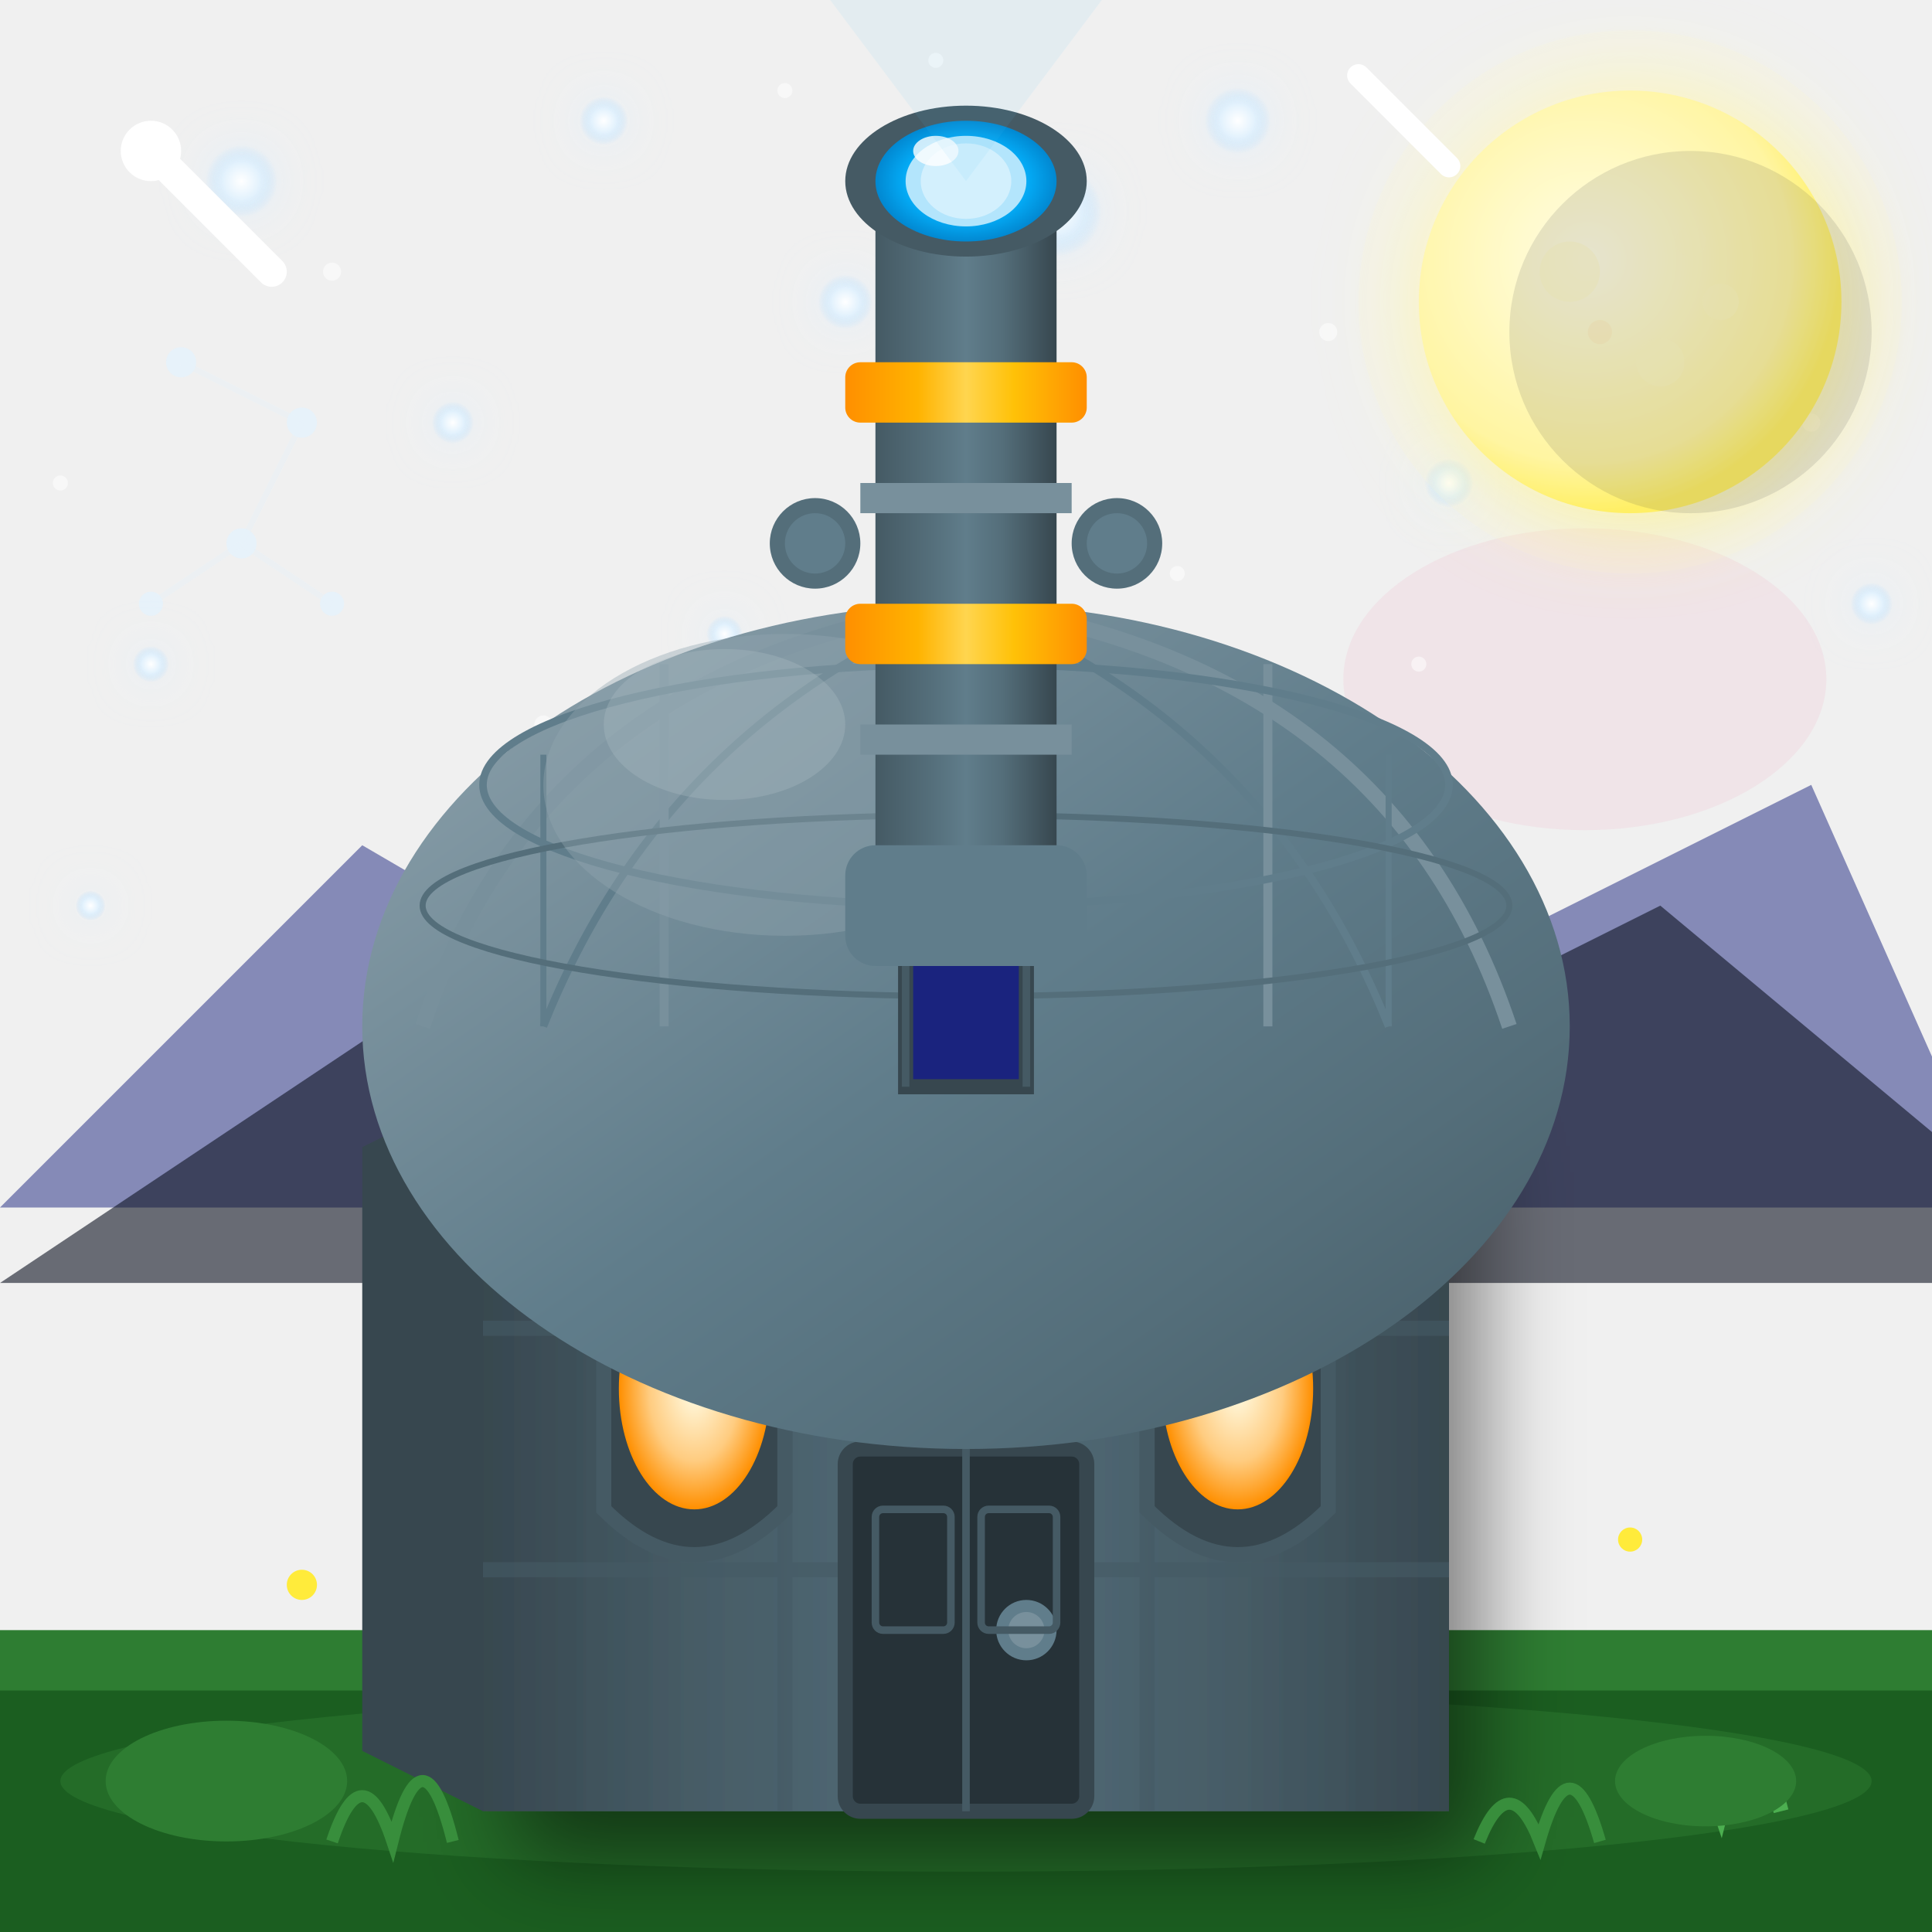
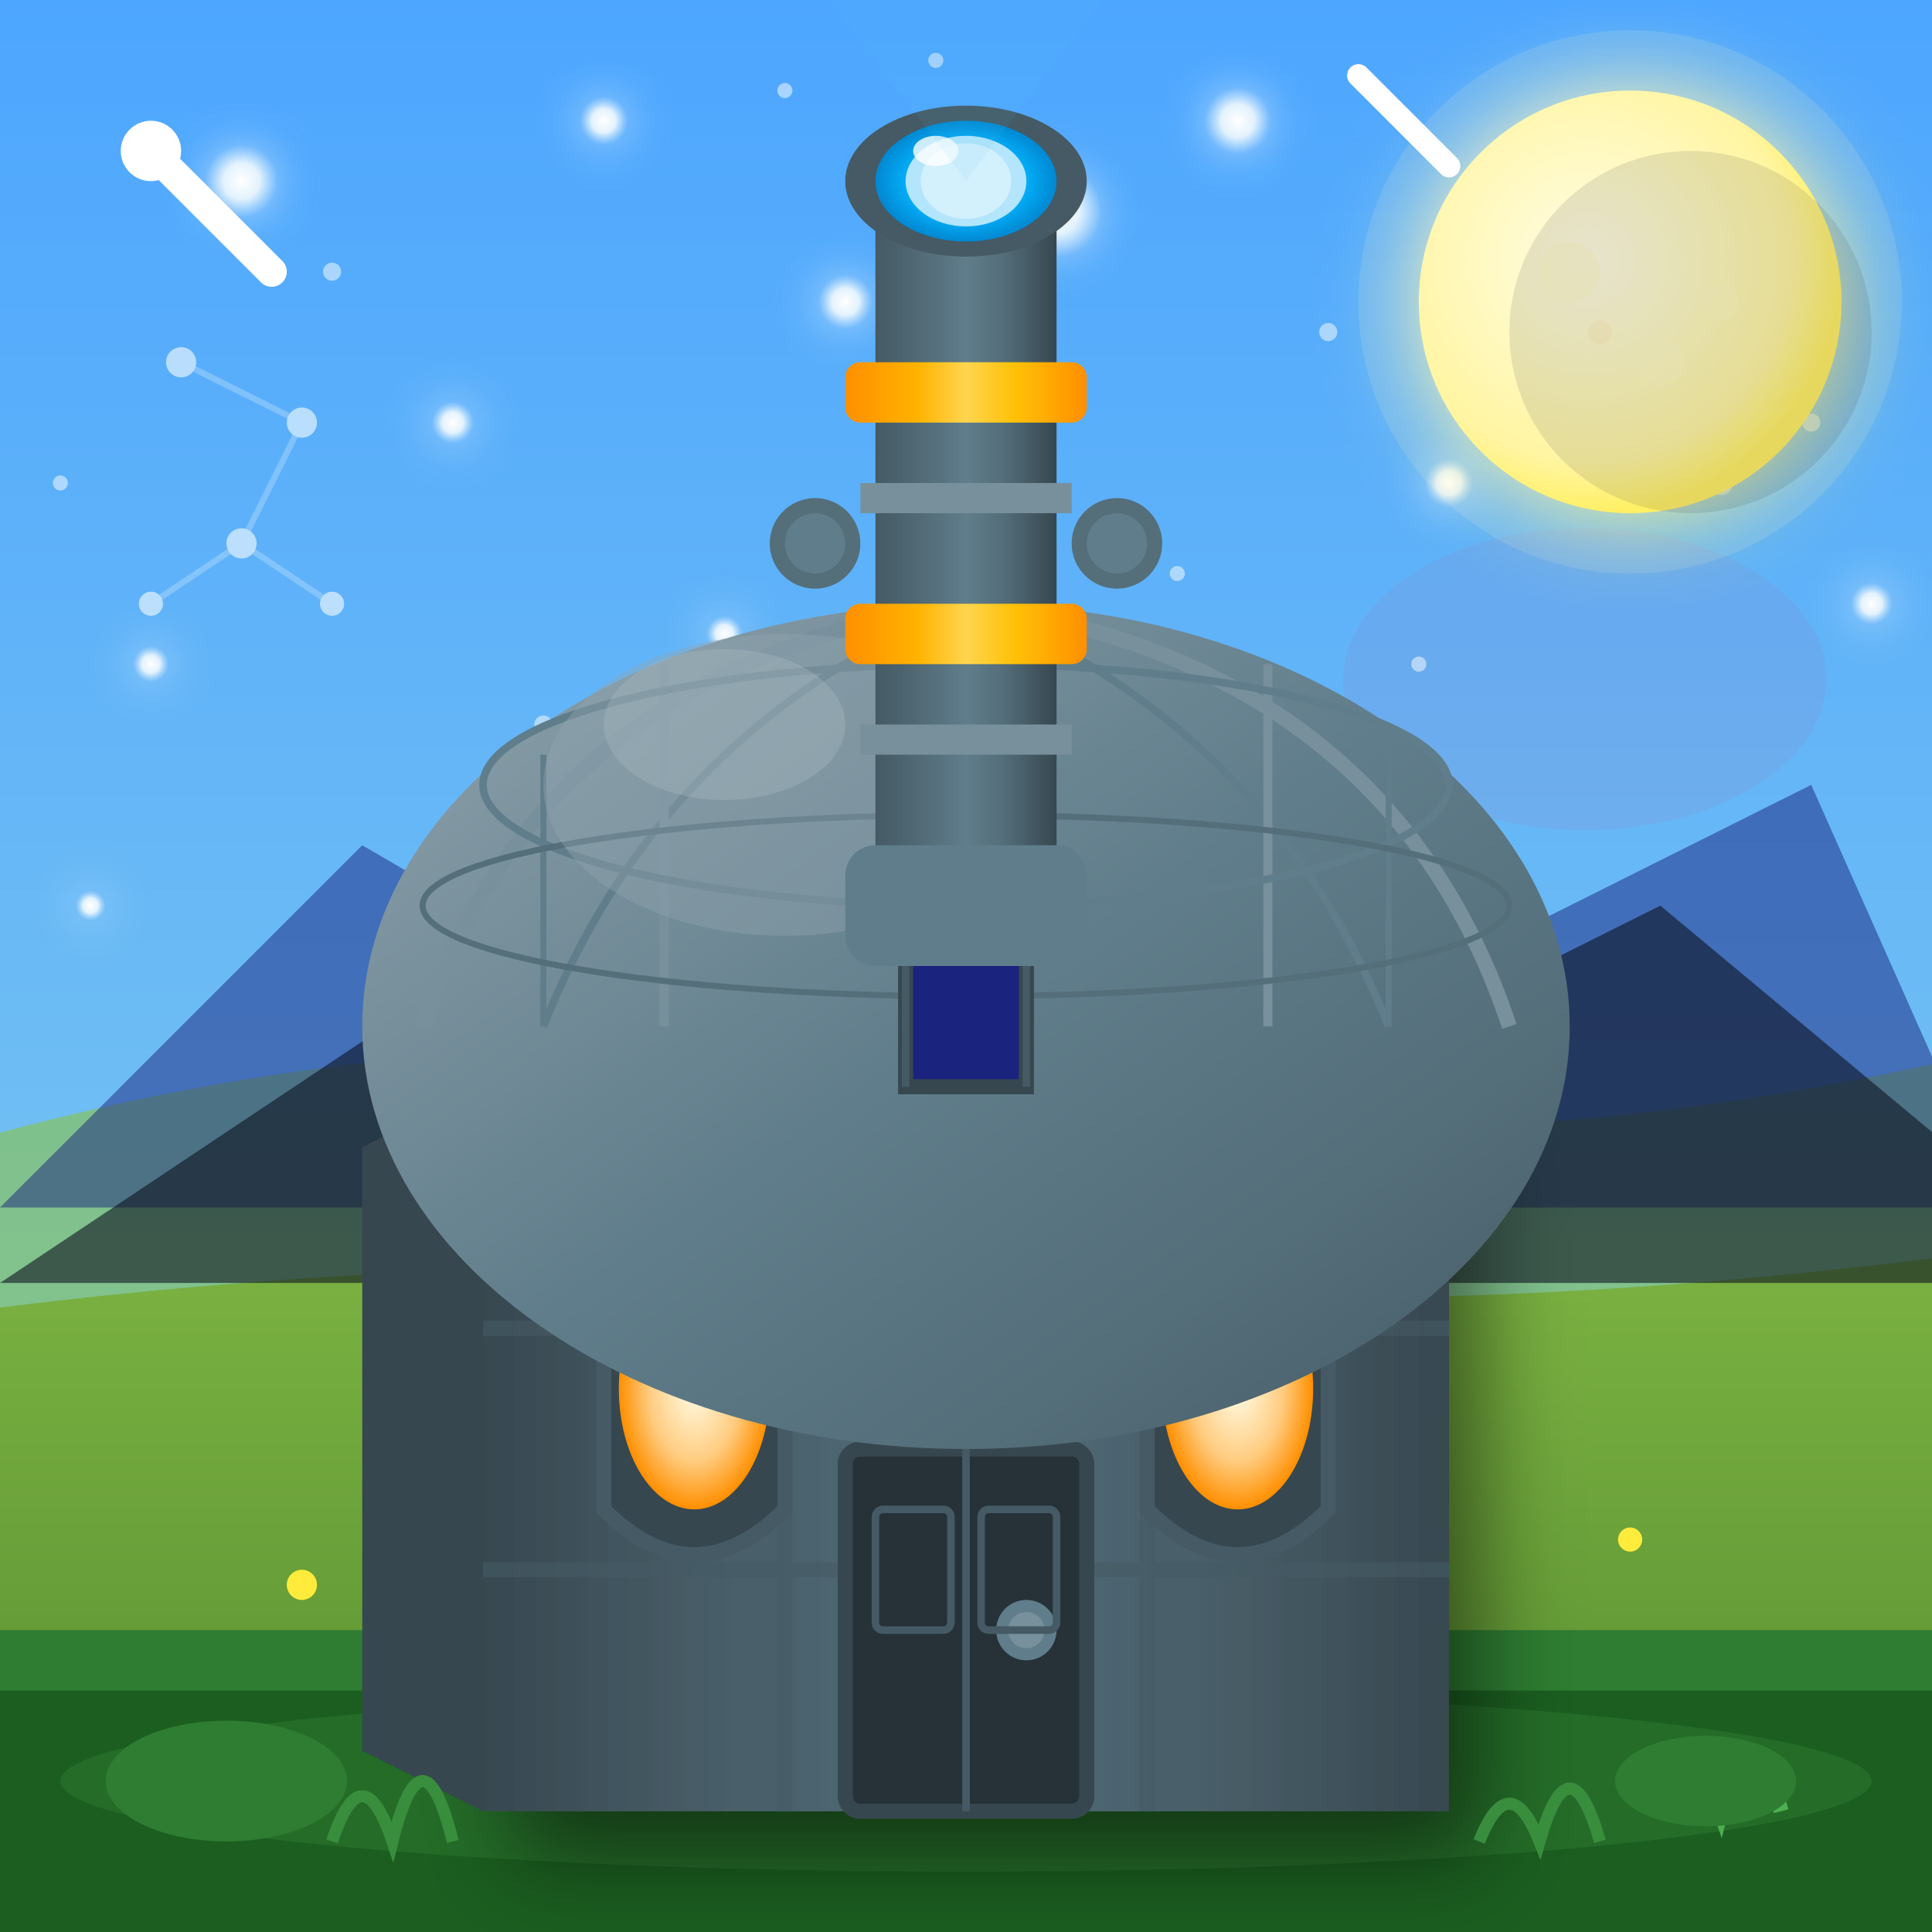
<svg xmlns="http://www.w3.org/2000/svg" viewBox="0 0 128 128" width="128" height="128">
  <defs>
    <linearGradient id="nightSky" x1="0%" y1="0%" x2="0%" y2="100%">
      <stop offset="0%" style="stop-color:#0D1321" />
      <stop offset="25%" style="stop-color:#1A237E" />
      <stop offset="50%" style="stop-color:#283593" />
      <stop offset="75%" style="stop-color:#3F51B5" />
      <stop offset="100%" style="stop-color:#5C6BC0" />
    </linearGradient>
    <linearGradient id="towerWall" x1="0%" y1="0%" x2="100%" y2="0%">
      <stop offset="0%" style="stop-color:#37474F" />
      <stop offset="20%" style="stop-color:#455A64" />
      <stop offset="50%" style="stop-color:#546E7A" />
      <stop offset="80%" style="stop-color:#455A64" />
      <stop offset="100%" style="stop-color:#37474F" />
    </linearGradient>
    <linearGradient id="domeGrad" x1="0%" y1="0%" x2="100%" y2="100%">
      <stop offset="0%" style="stop-color:#90A4AE" />
      <stop offset="25%" style="stop-color:#78909C" />
      <stop offset="50%" style="stop-color:#607D8B" />
      <stop offset="75%" style="stop-color:#546E7A" />
      <stop offset="100%" style="stop-color:#455A64" />
    </linearGradient>
    <linearGradient id="telescopeGrad" x1="0%" y1="0%" x2="100%" y2="0%">
      <stop offset="0%" style="stop-color:#455A64" />
      <stop offset="30%" style="stop-color:#546E7A" />
      <stop offset="50%" style="stop-color:#607D8B" />
      <stop offset="70%" style="stop-color:#546E7A" />
      <stop offset="100%" style="stop-color:#37474F" />
    </linearGradient>
    <linearGradient id="brassRing" x1="0%" y1="0%" x2="100%" y2="0%">
      <stop offset="0%" style="stop-color:#FF8F00" />
      <stop offset="30%" style="stop-color:#FFB300" />
      <stop offset="50%" style="stop-color:#FFD54F" />
      <stop offset="70%" style="stop-color:#FFC107" />
      <stop offset="100%" style="stop-color:#FF8F00" />
    </linearGradient>
    <radialGradient id="moonGlow" cx="40%" cy="40%" r="60%">
      <stop offset="0%" style="stop-color:#FFFDE7" />
      <stop offset="40%" style="stop-color:#FFF9C4" />
      <stop offset="80%" style="stop-color:#FFF59D" />
      <stop offset="100%" style="stop-color:#FFEE58" />
    </radialGradient>
    <radialGradient id="lensGlow" cx="50%" cy="50%" r="50%">
      <stop offset="0%" style="stop-color:#B3E5FC" />
      <stop offset="40%" style="stop-color:#4FC3F7" />
      <stop offset="70%" style="stop-color:#03A9F4" />
      <stop offset="100%" style="stop-color:#0288D1" />
    </radialGradient>
    <radialGradient id="windowLight" cx="50%" cy="50%" r="50%">
      <stop offset="0%" style="stop-color:#FFFDE7" />
      <stop offset="60%" style="stop-color:#FFCC80" />
      <stop offset="100%" style="stop-color:#FF8F00" />
    </radialGradient>
    <radialGradient id="starGlow" cx="50%" cy="50%" r="50%">
      <stop offset="0%" style="stop-color:#FFFFFF" />
      <stop offset="50%" style="stop-color:#E3F2FD" />
      <stop offset="100%" style="stop-color:#BBDEFB" stop-opacity="0" />
    </radialGradient>
    <radialGradient id="nebulaGlow" cx="50%" cy="50%" r="50%">
      <stop offset="0%" style="stop-color:#E040FB" stop-opacity="0.3" />
      <stop offset="50%" style="stop-color:#7C4DFF" stop-opacity="0.15" />
      <stop offset="100%" style="stop-color:#651FFF" stop-opacity="0" />
    </radialGradient>
    <filter id="starBlur" x="-100%" y="-100%" width="300%" height="300%">
      <feGaussianBlur stdDeviation="1.5" result="blur" />
      <feMerge>
        <feMergeNode in="blur" />
        <feMergeNode in="SourceGraphic" />
      </feMerge>
    </filter>
    <filter id="glowFilter" x="-50%" y="-50%" width="200%" height="200%">
      <feGaussianBlur stdDeviation="3" result="glow" />
      <feMerge>
        <feMergeNode in="glow" />
        <feMergeNode in="SourceGraphic" />
      </feMerge>
    </filter>
    <filter id="dropShadow" x="-20%" y="-20%" width="140%" height="140%">
      <feDropShadow dx="2" dy="3" stdDeviation="3" flood-color="#000000" flood-opacity="0.5" />
    </filter>
+     <linearGradient id="sky" x1="0%" y1="0%" x2="0%" y2="100%">
+       <stop offset="0%" style="stop-color:#4da6ff" />
+       <stop offset="100%" style="stop-color:#87ceeb" />
+     </linearGradient>
+     <linearGradient id="grass" x1="0%" y1="0%" x2="0%" y2="100%">
+       <stop offset="0%" style="stop-color:#7cb342" />
+       <stop offset="100%" style="stop-color:#558b2f" />
+     </linearGradient>
  </defs>
+   <rect width="128" height="128" fill="url(#sky)" />
+   <path d="M-10,78 Q30,65 64,72 Q98,79 138,68 L138,88 L-10,88 Z" fill="#8bc34a" opacity="0.6" />
+   <path d="M-10,128 L-10,88 Q30,82 64,85 Q98,88 138,82 L138,128 Z" fill="url(#grass)" />
  <ellipse cx="105" cy="45" rx="16" ry="10" fill="#E91E63" opacity="0.06">
    <animate attributeName="opacity" values="0.06;0.1;0.06" dur="6s" repeatCount="indefinite" />
  </ellipse>
  <polygon points="0,80 24,56 48,70 72,50 96,64 120,52 128,70 128,80" fill="#1A237E" opacity="0.5" />
  <polygon points="0,85 30,65 50,75 70,58 90,70 110,60 128,75 128,85" fill="#0D1321" opacity="0.6" />
  <g fill="#E3F2FD" opacity="0.7">
    <circle cx="12" cy="24" r="1" />
    <circle cx="20" cy="28" r="1" />
    <circle cx="16" cy="36" r="1" />
    <circle cx="10" cy="40" r="0.8" />
    <circle cx="22" cy="40" r="0.8" />
    <line x1="12" y1="24" x2="20" y2="28" stroke="#E3F2FD" stroke-width="0.4" opacity="0.4" />
    <line x1="20" y1="28" x2="16" y2="36" stroke="#E3F2FD" stroke-width="0.4" opacity="0.4" />
    <line x1="16" y1="36" x2="10" y2="40" stroke="#E3F2FD" stroke-width="0.4" opacity="0.4" />
    <line x1="16" y1="36" x2="22" y2="40" stroke="#E3F2FD" stroke-width="0.4" opacity="0.4" />
  </g>
  <g fill="#E3F2FD" opacity="0.6">
    <circle cx="100" cy="18" r="0.8" />
    <circle cx="106" cy="16" r="0.8" />
    <circle cx="112" cy="18" r="0.8" />
    <circle cx="116" cy="22" r="0.8" />
    <circle cx="118" cy="28" r="0.8" />
    <circle cx="114" cy="32" r="0.8" />
    <circle cx="108" cy="30" r="0.8" />
    <line x1="100" y1="18" x2="106" y2="16" stroke="#E3F2FD" stroke-width="0.3" opacity="0.3" />
    <line x1="106" y1="16" x2="112" y2="18" stroke="#E3F2FD" stroke-width="0.3" opacity="0.3" />
    <line x1="112" y1="18" x2="116" y2="22" stroke="#E3F2FD" stroke-width="0.3" opacity="0.3" />
    <line x1="116" y1="22" x2="118" y2="28" stroke="#E3F2FD" stroke-width="0.3" opacity="0.3" />
    <line x1="118" y1="28" x2="114" y2="32" stroke="#E3F2FD" stroke-width="0.3" opacity="0.3" />
    <line x1="114" y1="32" x2="108" y2="30" stroke="#E3F2FD" stroke-width="0.3" opacity="0.3" />
    <line x1="108" y1="30" x2="116" y2="22" stroke="#E3F2FD" stroke-width="0.3" opacity="0.3" />
  </g>
  <g fill="url(#starGlow)" filter="url(#starBlur)">
    <circle cx="16" cy="12" r="2.4">
      <animate attributeName="opacity" values="0.3;1;0.3" dur="1.5s" repeatCount="indefinite" />
      <animate attributeName="r" values="2.4;3;2.4" dur="1.5s" repeatCount="indefinite" />
    </circle>
    <circle cx="40" cy="8" r="1.6">
      <animate attributeName="opacity" values="1;0.3;1" dur="2s" repeatCount="indefinite" />
    </circle>
    <circle cx="70" cy="14" r="3">
      <animate attributeName="opacity" values="0.5;1;0.5" dur="1.8s" repeatCount="indefinite" />
      <animate attributeName="r" values="3;3.6;3" dur="1.8s" repeatCount="indefinite" />
    </circle>
    <circle cx="30" cy="28" r="1.4">
      <animate attributeName="opacity" values="0.8;0.2;0.8" dur="2.2s" repeatCount="indefinite" />
    </circle>
    <circle cx="116" cy="16" r="2">
      <animate attributeName="opacity" values="0.4;1;0.4" dur="1.3s" repeatCount="indefinite" />
    </circle>
    <circle cx="10" cy="44" r="1.2">
      <animate attributeName="opacity" values="1;0.5;1" dur="1.7s" repeatCount="indefinite" />
    </circle>
    <circle cx="56" cy="20" r="1.8">
      <animate attributeName="opacity" values="0.6;1;0.6" dur="2.5s" repeatCount="indefinite" />
    </circle>
    <circle cx="96" cy="32" r="1.6">
      <animate attributeName="opacity" values="0.7;0.3;0.7" dur="1.9s" repeatCount="indefinite" />
    </circle>
    <circle cx="124" cy="40" r="1.4">
      <animate attributeName="opacity" values="0.5;0.9;0.5" dur="2.1s" repeatCount="indefinite" />
    </circle>
    <circle cx="48" cy="42" r="1.2">
      <animate attributeName="opacity" values="0.4;0.8;0.4" dur="1.6s" repeatCount="indefinite" />
    </circle>
    <circle cx="82" cy="8" r="2.2">
      <animate attributeName="opacity" values="0.6;1;0.6" dur="2.3s" repeatCount="indefinite" />
      <animate attributeName="r" values="2.2;2.8;2.2" dur="2.3s" repeatCount="indefinite" />
    </circle>
    <circle cx="6" cy="60" r="1">
      <animate attributeName="opacity" values="0.7;0.2;0.7" dur="1.4s" repeatCount="indefinite" />
    </circle>
  </g>
  <g fill="#FFFFFF" opacity="0.5">
    <circle cx="22" cy="18" r="0.6" />
    <circle cx="52" cy="6" r="0.5" />
    <circle cx="88" cy="22" r="0.6" />
    <circle cx="4" cy="32" r="0.5" />
    <circle cx="78" cy="38" r="0.5" />
    <circle cx="36" cy="48" r="0.6" />
    <circle cx="62" cy="4" r="0.5" />
    <circle cx="94" cy="44" r="0.5" />
    <circle cx="120" cy="28" r="0.6" />
  </g>
  <circle cx="108" cy="20" r="14" fill="url(#moonGlow)" filter="url(#glowFilter)" />
  <circle cx="104" cy="18" r="2" fill="#FFF9C4" opacity="0.5" />
  <circle cx="110" cy="24" r="1.6" fill="#FFF9C4" opacity="0.4" />
  <circle cx="112" cy="16" r="1" fill="#FFF9C4" opacity="0.3" />
  <circle cx="106" cy="22" r="0.8" fill="#FFECB3" opacity="0.4" />
  <circle cx="114" cy="20" r="1.2" fill="#FFF9C4" opacity="0.35" />
  <circle cx="112" cy="22" r="12" fill="#0D1321" opacity="0.12" />
  <circle cx="108" cy="20" r="18" fill="#FFF9C4" opacity="0.12">
    <animate attributeName="r" values="18;22;18" dur="4s" repeatCount="indefinite" />
    <animate attributeName="opacity" values="0.12;0.2;0.12" dur="4s" repeatCount="indefinite" />
  </circle>
  <rect x="0" y="108" width="128" height="20" fill="#2E7D32" />
  <rect x="0" y="112" width="128" height="16" fill="#1B5E20" />
  <ellipse cx="64" cy="118" rx="60" ry="6" fill="#388E3C" opacity="0.3" />
  <rect x="32" y="72" width="64" height="48" fill="url(#towerWall)" filter="url(#dropShadow)" />
  <polygon points="32,72 32,120 24,116 24,76" fill="#37474F" />
  <g stroke="#455A64" stroke-width="1" opacity="0.6">
    <line x1="52" y1="72" x2="52" y2="120" />
    <line x1="76" y1="72" x2="76" y2="120" />
    <line x1="32" y1="88" x2="96" y2="88" />
    <line x1="32" y1="104" x2="96" y2="104" />
  </g>
  <rect x="28" y="68" width="72" height="8" fill="#607D8B" />
  <rect x="28" y="68" width="72" height="2" fill="#78909C" />
  <rect x="28" y="74" width="72" height="1" fill="#455A64" />
  <path d="M40,84 L40,100 Q46,106 52,100 L52,84 Q46,78 40,84" fill="#37474F" stroke="#455A64" stroke-width="1" />
  <ellipse cx="46" cy="92" rx="5" ry="8" fill="url(#windowLight)">
    <animate attributeName="opacity" values="0.7;1;0.7" dur="3s" repeatCount="indefinite" />
  </ellipse>
  <path d="M76,84 L76,100 Q82,106 88,100 L88,84 Q82,78 76,84" fill="#37474F" stroke="#455A64" stroke-width="1" />
  <ellipse cx="82" cy="92" rx="5" ry="8" fill="url(#windowLight)">
    <animate attributeName="opacity" values="0.7;1;0.7" dur="3s" repeatCount="indefinite" begin="1.5s" />
  </ellipse>
  <rect x="56" y="96" width="16" height="24" fill="#263238" rx="1" />
  <rect x="56" y="96" width="16" height="24" fill="none" stroke="#37474F" stroke-width="1" rx="1" />
  <line x1="64" y1="96" x2="64" y2="120" stroke="#455A64" stroke-width="0.5" />
  <circle cx="68" cy="108" r="2" fill="#607D8B" />
  <circle cx="68" cy="108" r="1.2" fill="#78909C" />
  <rect x="58" y="100" width="5" height="8" fill="none" stroke="#455A64" stroke-width="0.5" rx="0.5" />
  <rect x="65" y="100" width="5" height="8" fill="none" stroke="#455A64" stroke-width="0.5" rx="0.5" />
  <g>
    <ellipse cx="64" cy="68" rx="40" ry="28" fill="url(#domeGrad)" />
    <path d="M28,68 Q36,44 64,40 Q92,44 100,68" fill="none" stroke="#78909C" stroke-width="1" />
    <path d="M36,68 Q44,48 64,40 Q84,48 92,68" fill="none" stroke="#607D8B" stroke-width="0.5" />
    <line x1="64" y1="40" x2="64" y2="68" stroke="#78909C" stroke-width="1" />
    <line x1="44" y1="44" x2="44" y2="68" stroke="#78909C" stroke-width="0.6" />
    <line x1="84" y1="44" x2="84" y2="68" stroke="#78909C" stroke-width="0.6" />
    <line x1="36" y1="50" x2="36" y2="68" stroke="#607D8B" stroke-width="0.4" />
    <line x1="92" y1="50" x2="92" y2="68" stroke="#607D8B" stroke-width="0.4" />
    <ellipse cx="64" cy="52" rx="32" ry="8" fill="none" stroke="#607D8B" stroke-width="0.5" />
    <ellipse cx="64" cy="60" rx="36" ry="6" fill="none" stroke="#546E7A" stroke-width="0.4" />
    <g>
      <animateTransform attributeName="transform" type="rotate" values="0 64 68;360 64 68" dur="45s" repeatCount="indefinite" />
      <rect x="60" y="40" width="8" height="32" fill="#1A237E" />
      <rect x="60" y="40" width="8" height="32" fill="none" stroke="#37474F" stroke-width="1" />
      <line x1="60" y1="40" x2="60" y2="72" stroke="#455A64" stroke-width="0.5" />
      <line x1="68" y1="40" x2="68" y2="72" stroke="#455A64" stroke-width="0.5" />
    </g>
    <ellipse cx="52" cy="52" rx="16" ry="10" fill="#90A4AE" opacity="0.4" />
    <ellipse cx="48" cy="48" rx="8" ry="5" fill="#B0BEC5" opacity="0.3" />
  </g>
  <circle cx="64" cy="40" r="4" fill="#78909C" />
  <circle cx="64" cy="40" r="2.5" fill="#90A4AE" />
  <ellipse cx="62.5" cy="38.5" rx="1" ry="0.8" fill="#B0BEC5" />
  <g>
    <animateTransform attributeName="transform" type="rotate" values="-30 64 64;20 64 64;-30 64 64" dur="12s" repeatCount="indefinite" />
    <rect x="58" y="12" width="12" height="52" fill="url(#telescopeGrad)" rx="2" />
    <rect x="56" y="56" width="16" height="8" fill="#607D8B" rx="2" />
    <rect x="56" y="24" width="16" height="4" fill="url(#brassRing)" rx="1" />
    <rect x="56" y="40" width="16" height="4" fill="url(#brassRing)" rx="1" />
    <rect x="57" y="32" width="14" height="2" fill="#78909C" />
    <rect x="57" y="48" width="14" height="2" fill="#78909C" />
    <ellipse cx="64" cy="12" rx="8" ry="5" fill="#455A64" />
    <ellipse cx="64" cy="12" rx="6" ry="4" fill="url(#lensGlow)" />
    <ellipse cx="64" cy="12" rx="4" ry="3" fill="#B3E5FC" />
    <ellipse cx="64" cy="12" rx="3" ry="2.5" fill="#E1F5FE" opacity="0.7">
      <animate attributeName="opacity" values="0.3;0.9;0.3" dur="2s" repeatCount="indefinite" />
    </ellipse>
    <ellipse cx="62" cy="10" rx="1.5" ry="1" fill="#FFFFFF" opacity="0.8" />
    <circle cx="54" cy="36" r="3" fill="#546E7A" />
    <circle cx="54" cy="36" r="2" fill="#607D8B" />
    <circle cx="74" cy="36" r="3" fill="#546E7A" />
    <circle cx="74" cy="36" r="2" fill="#607D8B" />
    <polygon points="64,12 40,-20 88,-20" fill="#4FC3F7" opacity="0.08">
      <animate attributeName="opacity" values="0.04;0.12;0.04" dur="3s" repeatCount="indefinite" />
    </polygon>
  </g>
  <g>
    <line x1="10" y1="10" x2="18" y2="18" stroke="#FFFFFF" stroke-width="2" stroke-linecap="round">
      <animate attributeName="x1" values="10;50" dur="1.5s" repeatCount="indefinite" begin="3s" />
      <animate attributeName="y1" values="10;30" dur="1.5s" repeatCount="indefinite" begin="3s" />
      <animate attributeName="x2" values="18;58" dur="1.5s" repeatCount="indefinite" begin="3s" />
      <animate attributeName="y2" values="18;38" dur="1.5s" repeatCount="indefinite" begin="3s" />
      <animate attributeName="opacity" values="0;1;0" dur="1.5s" repeatCount="indefinite" begin="3s" />
    </line>
    <circle cx="10" cy="10" r="2" fill="#FFFFFF">
      <animate attributeName="cx" values="10;50" dur="1.5s" repeatCount="indefinite" begin="3s" />
      <animate attributeName="cy" values="10;30" dur="1.5s" repeatCount="indefinite" begin="3s" />
      <animate attributeName="opacity" values="0;1;0" dur="1.5s" repeatCount="indefinite" begin="3s" />
    </circle>
  </g>
  <g>
    <line x1="90" y1="5" x2="96" y2="11" stroke="#FFFFFF" stroke-width="1.5" stroke-linecap="round">
      <animate attributeName="x1" values="90;110" dur="1.2s" repeatCount="indefinite" begin="8s" />
      <animate attributeName="y1" values="5;20" dur="1.2s" repeatCount="indefinite" begin="8s" />
      <animate attributeName="x2" values="96;116" dur="1.2s" repeatCount="indefinite" begin="8s" />
      <animate attributeName="y2" values="11;26" dur="1.2s" repeatCount="indefinite" begin="8s" />
      <animate attributeName="opacity" values="0;0.8;0" dur="1.2s" repeatCount="indefinite" begin="8s" />
    </line>
  </g>
  <g>
    <path d="M10,120 Q12,112 14,120 Q16,110 18,120" stroke="#4CAF50" fill="none" stroke-width="1">
      <animate attributeName="d" values="M10,120 Q12,112 14,120 Q16,110 18,120;M10,120 Q13,112 14,120 Q17,110 18,120;M10,120 Q12,112 14,120 Q16,110 18,120" dur="3s" repeatCount="indefinite" />
    </path>
    <path d="M110,120 Q112,114 114,120 Q116,112 118,120" stroke="#4CAF50" fill="none" stroke-width="1">
      <animate attributeName="d" values="M110,120 Q112,114 114,120 Q116,112 118,120;M110,120 Q113,114 114,120 Q117,112 118,120;M110,120 Q112,114 114,120 Q116,112 118,120" dur="2.5s" repeatCount="indefinite" />
    </path>
    <path d="M22,122 Q24,116 26,122 Q28,114 30,122" stroke="#388E3C" fill="none" stroke-width="0.8" />
    <path d="M98,122 Q100,117 102,122 Q104,115 106,122" stroke="#388E3C" fill="none" stroke-width="0.8" />
  </g>
  <ellipse cx="15" cy="118" rx="8" ry="4" fill="#2E7D32" />
  <ellipse cx="113" cy="118" rx="6" ry="3" fill="#2E7D32" />
  <circle cx="20" cy="105" r="1" fill="#FFEB3B">
    <animate attributeName="opacity" values="0;1;0" dur="2s" repeatCount="indefinite" />
    <animate attributeName="cy" values="105;100;105" dur="4s" repeatCount="indefinite" />
  </circle>
  <circle cx="108" cy="102" r="0.8" fill="#FFEB3B">
    <animate attributeName="opacity" values="0;0.8;0" dur="1.8s" repeatCount="indefinite" begin="1s" />
    <animate attributeName="cy" values="102;98;102" dur="3.5s" repeatCount="indefinite" begin="1s" />
  </circle>
</svg>
